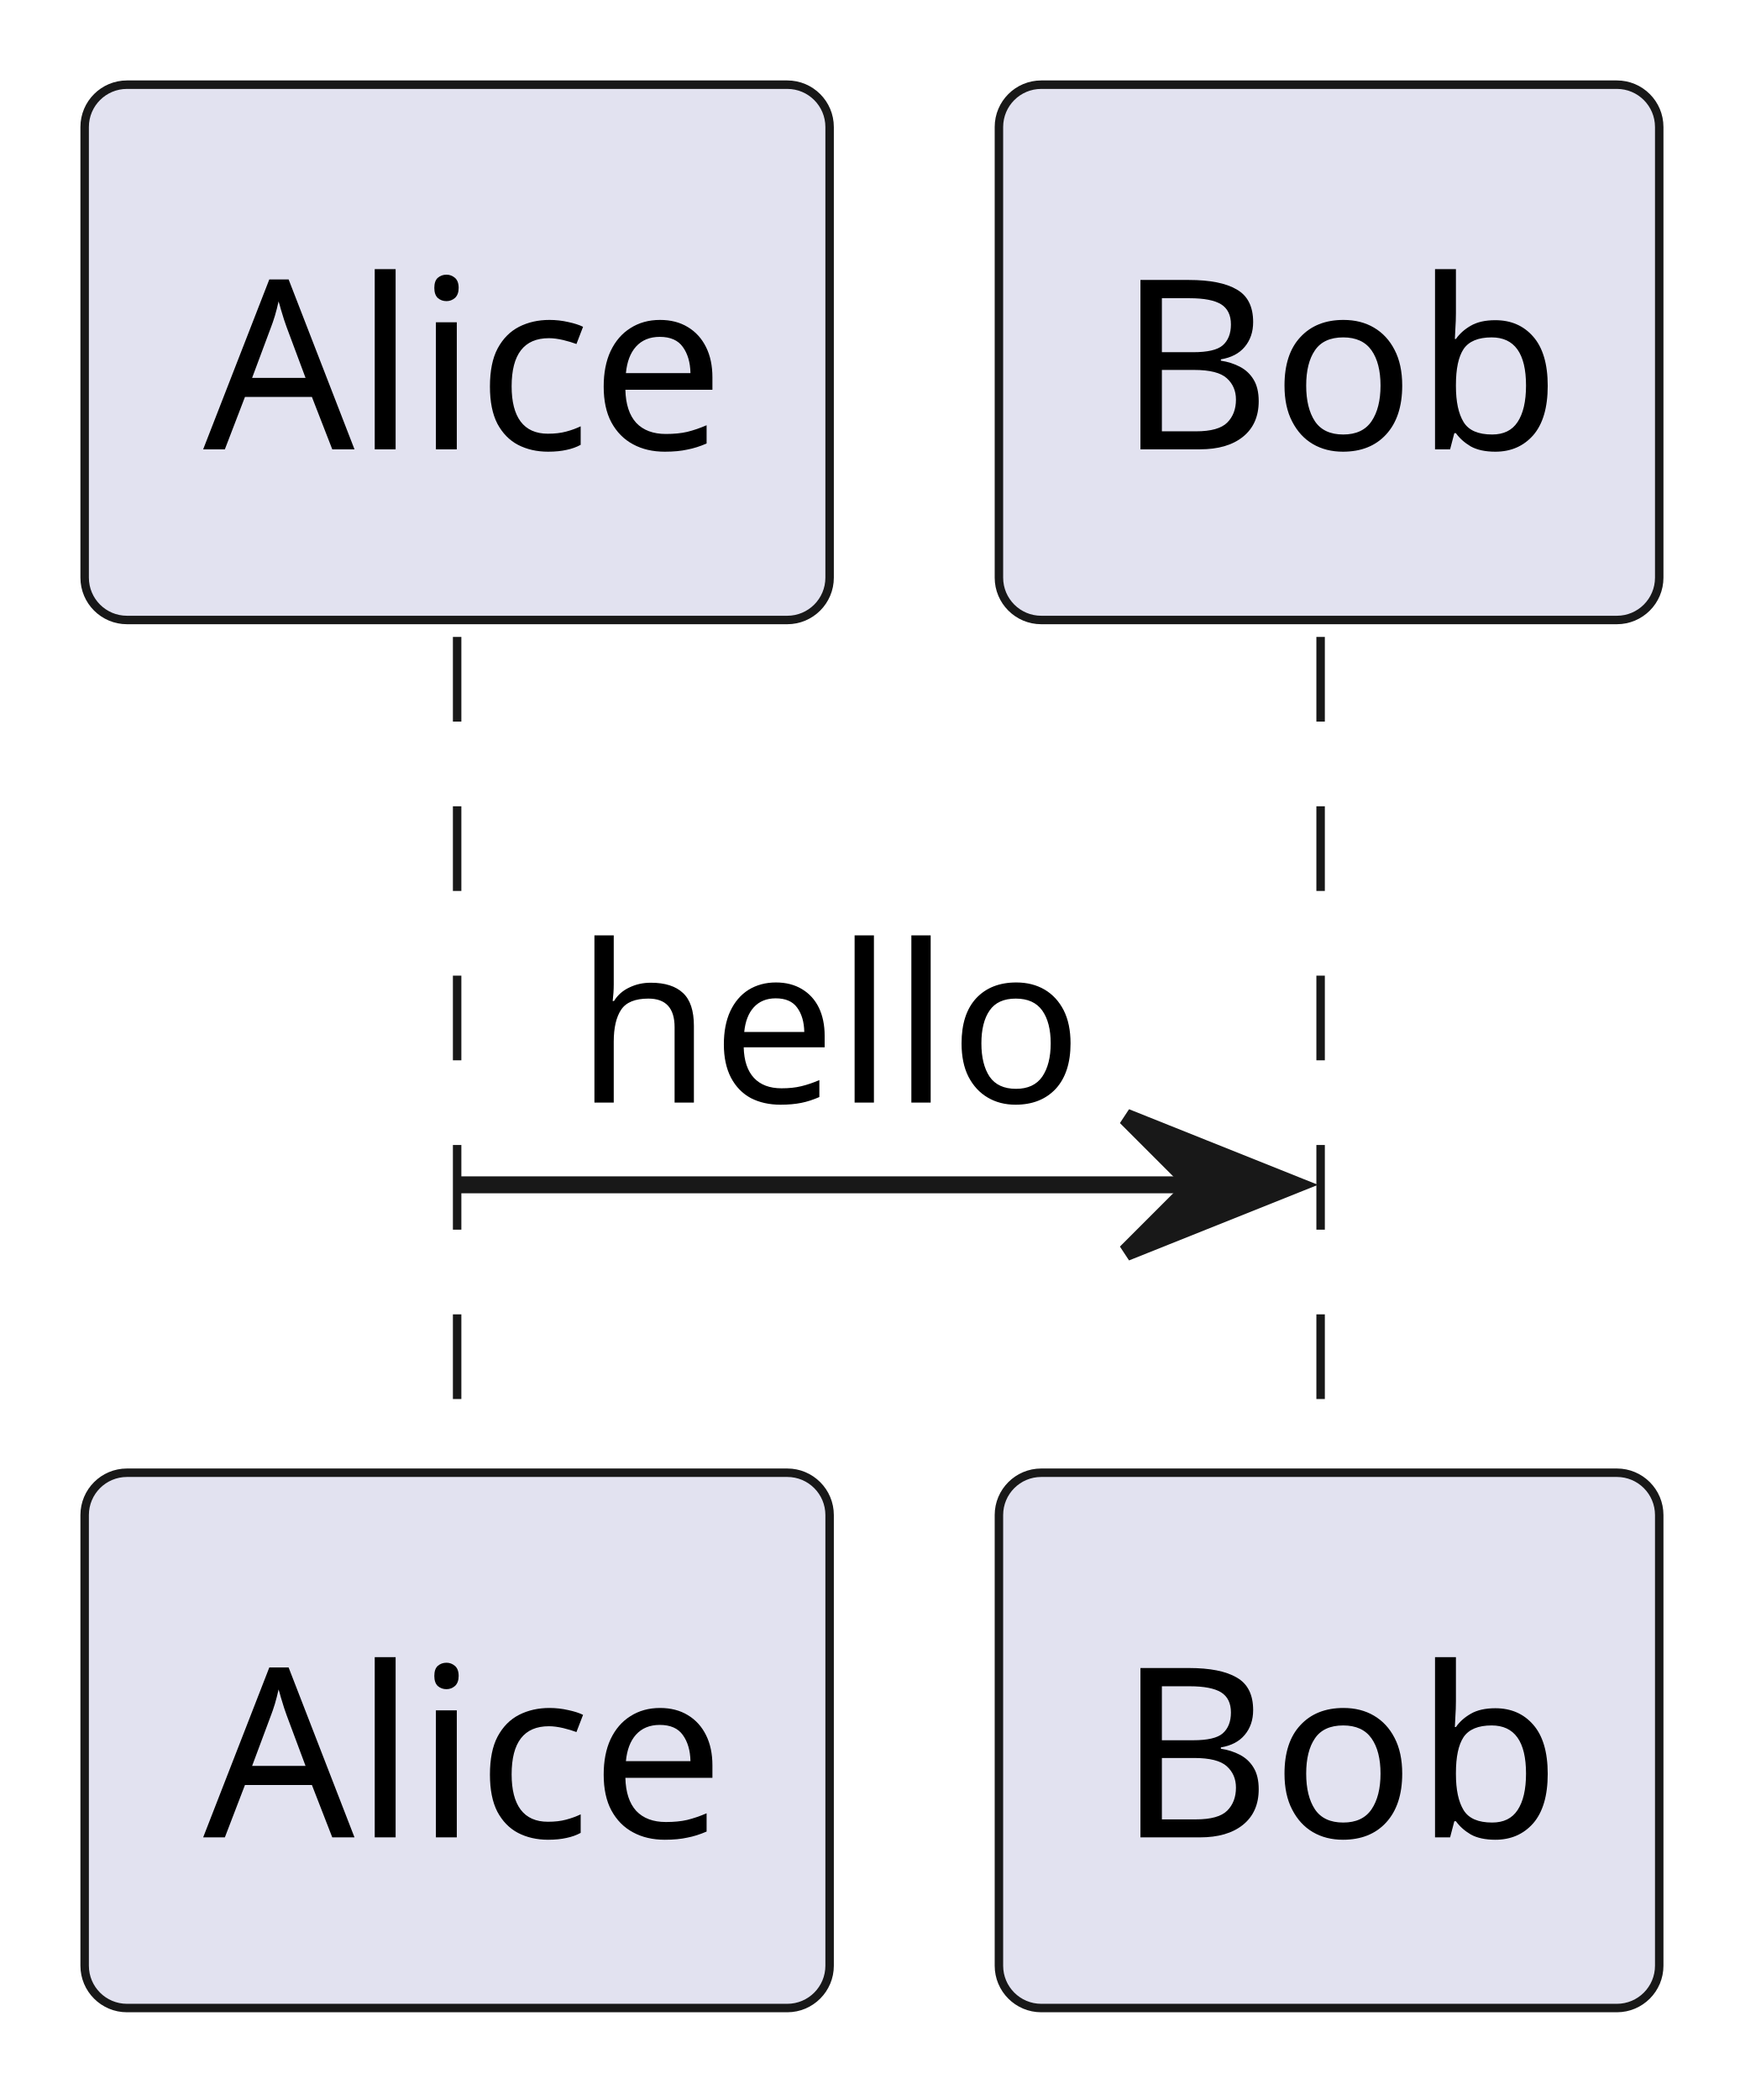
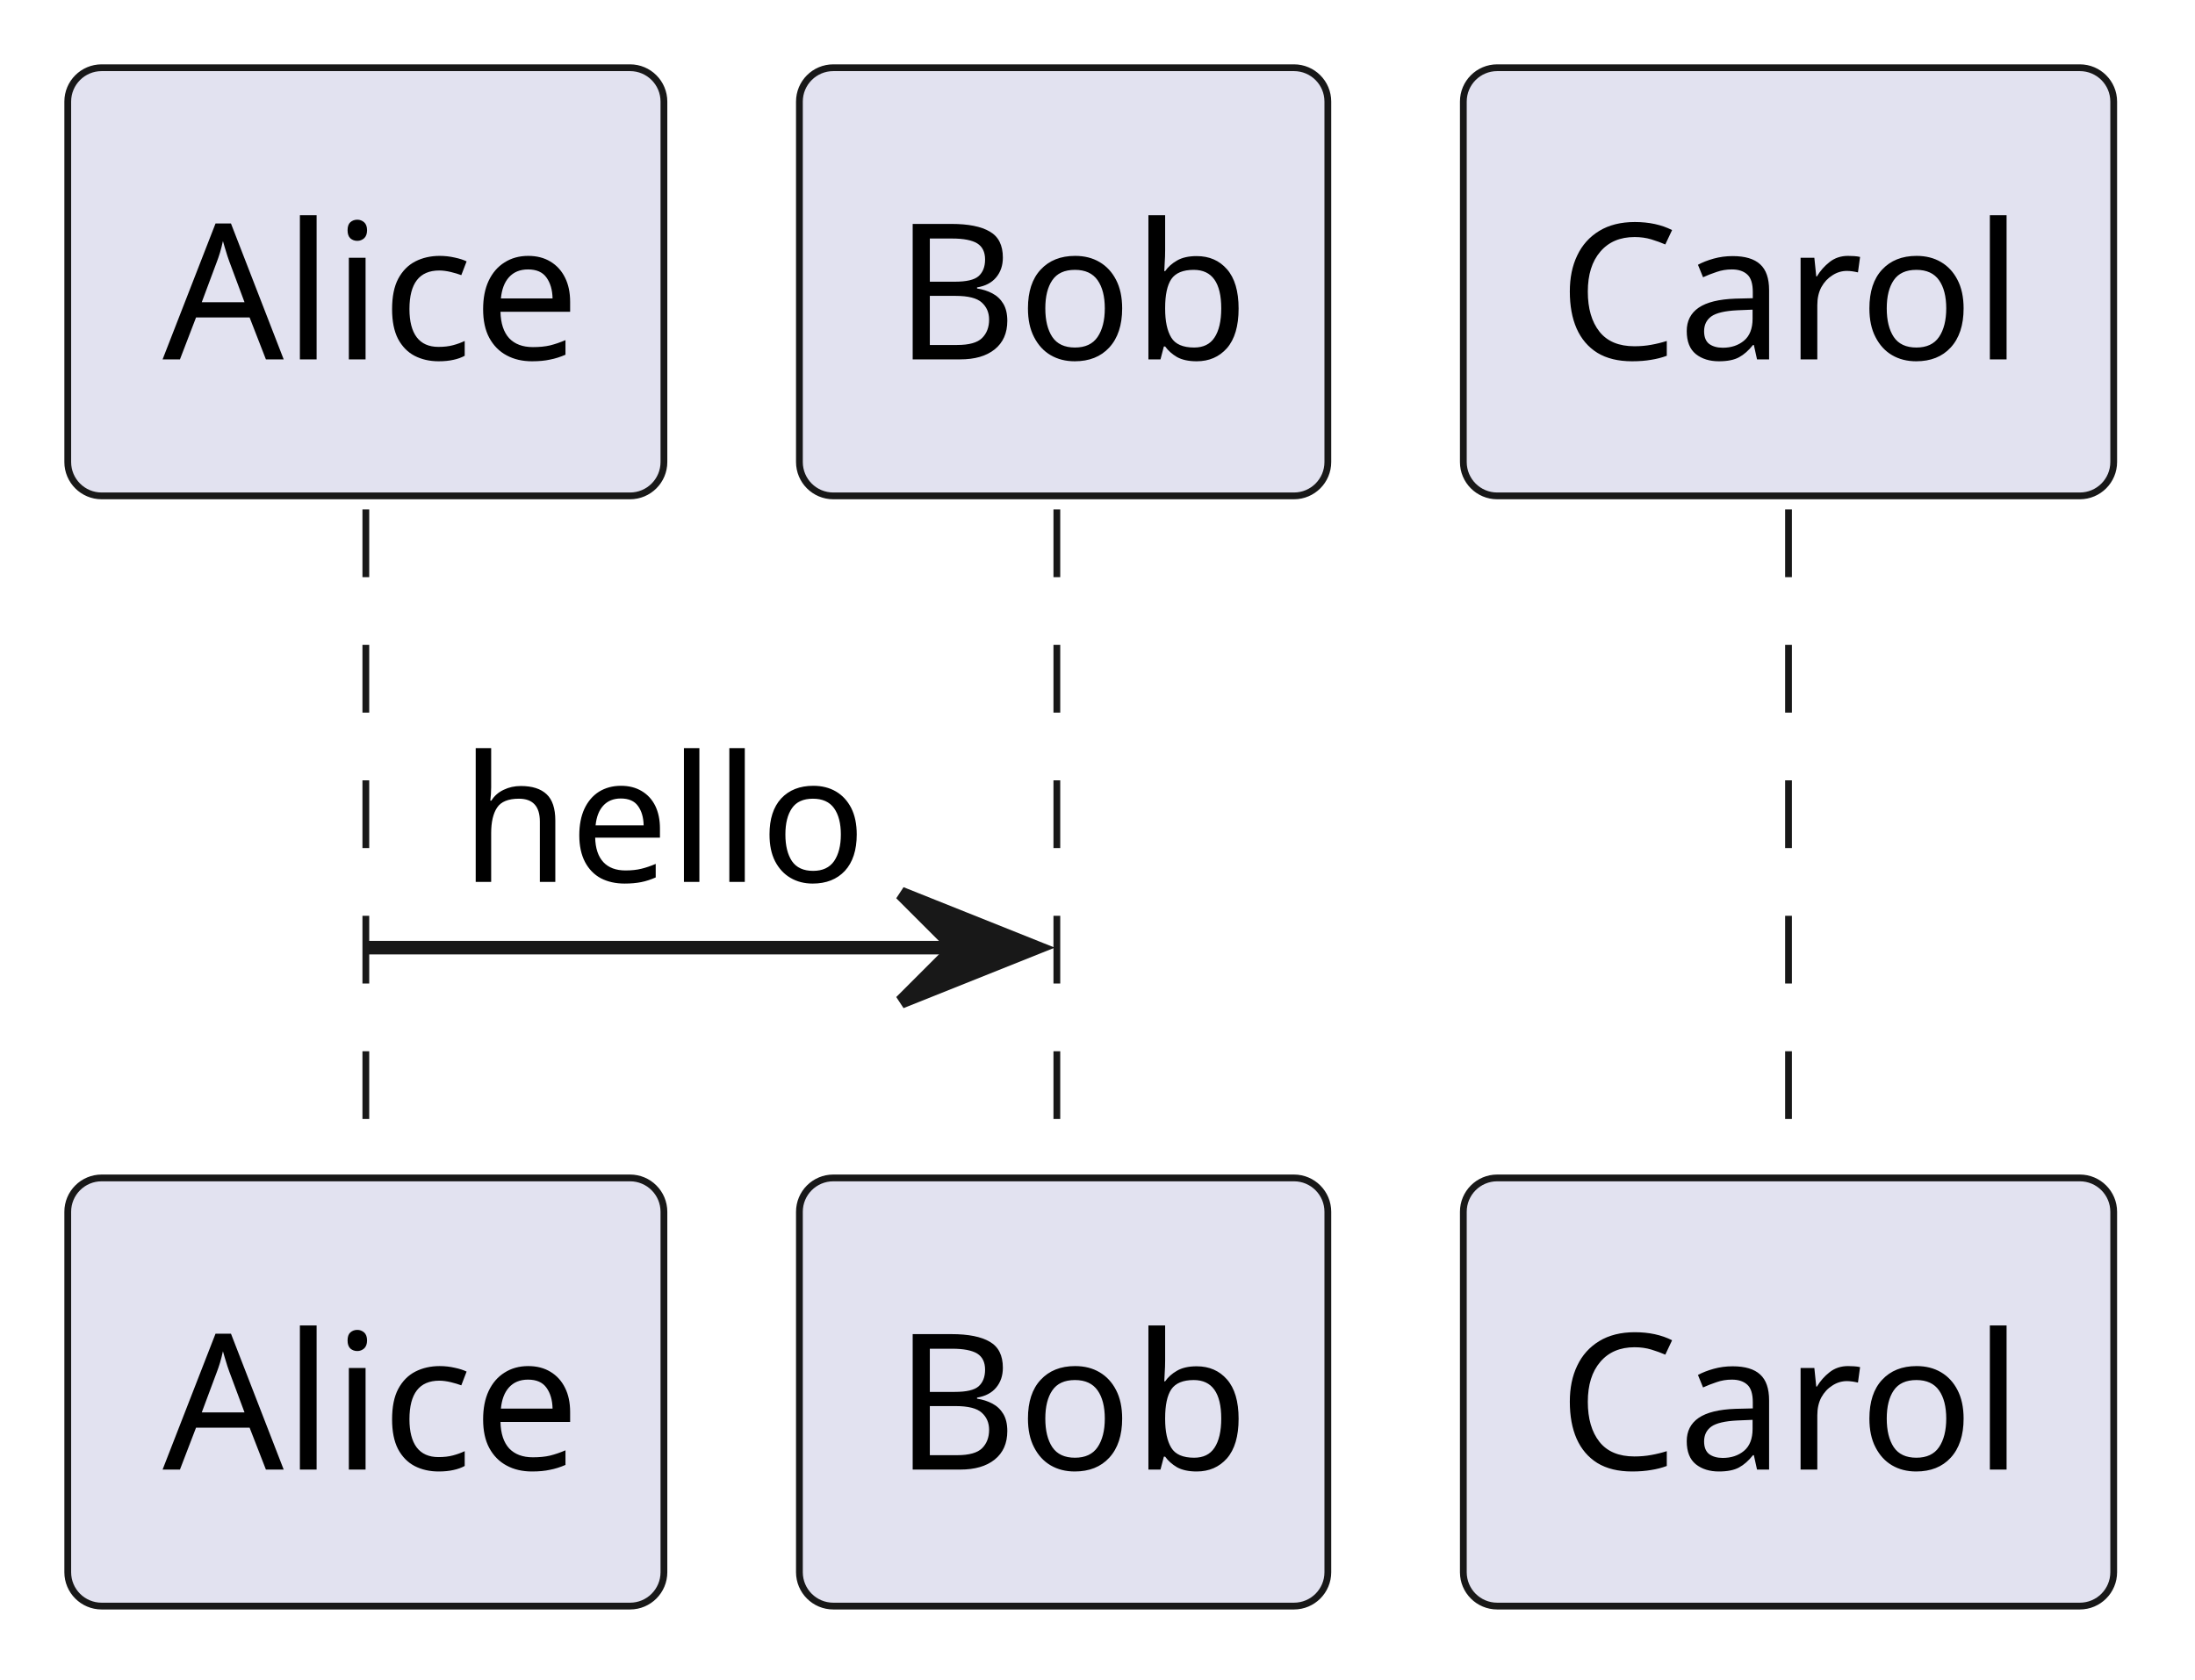
- <svg xmlns="http://www.w3.org/2000/svg" contentStyleType="text/css" height="124px" preserveAspectRatio="none" style="width:104px;height:124px;background:#FFFFFF;" version="1.1" viewBox="0 0 104 124" width="104px" zoomAndPan="magnify">
+ <svg xmlns="http://www.w3.org/2000/svg" contentStyleType="text/css" height="124px" preserveAspectRatio="none" style="width:162px;height:124px;background:#FFFFFF;" version="1.1" viewBox="0 0 162 124" width="162px" zoomAndPan="magnify">
  <defs />
  <g>
    <line style="stroke:#181818;stroke-width:0.5;stroke-dasharray:5.0,5.0;" x1="27" x2="27" y1="37.609" y2="87.961" />
    <line style="stroke:#181818;stroke-width:0.5;stroke-dasharray:5.0,5.0;" x1="78" x2="78" y1="37.609" y2="87.961" />
+     <line style="stroke:#181818;stroke-width:0.5;stroke-dasharray:5.0,5.0;" x1="132" x2="132" y1="37.609" y2="87.961" />
    <rect fill="#E2E2F0" height="31.609" rx="2.5" ry="2.5" style="stroke:#181818;stroke-width:0.5;" width="44" x="5" y="5" />
    <text fill="#000000" font-family="sans-serif" font-size="14" lengthAdjust="spacing" textLength="30" x="12" y="26.533">Alice</text>
    <rect fill="#E2E2F0" height="31.609" rx="2.5" ry="2.5" style="stroke:#181818;stroke-width:0.5;" width="44" x="5" y="86.961" />
    <text fill="#000000" font-family="sans-serif" font-size="14" lengthAdjust="spacing" textLength="30" x="12" y="108.494">Alice</text>
    <rect fill="#E2E2F0" height="31.609" rx="2.5" ry="2.5" style="stroke:#181818;stroke-width:0.5;" width="39" x="59" y="5" />
    <text fill="#000000" font-family="sans-serif" font-size="14" lengthAdjust="spacing" textLength="25" x="66" y="26.533">Bob</text>
    <rect fill="#E2E2F0" height="31.609" rx="2.5" ry="2.5" style="stroke:#181818;stroke-width:0.5;" width="39" x="59" y="86.961" />
    <text fill="#000000" font-family="sans-serif" font-size="14" lengthAdjust="spacing" textLength="25" x="66" y="108.494">Bob</text>
+     <rect fill="#E2E2F0" height="31.609" rx="2.5" ry="2.5" style="stroke:#181818;stroke-width:0.5;" width="48" x="108" y="5" />
+     <text fill="#000000" font-family="sans-serif" font-size="14" lengthAdjust="spacing" textLength="34" x="115" y="26.533">Carol</text>
+     <rect fill="#E2E2F0" height="31.609" rx="2.5" ry="2.5" style="stroke:#181818;stroke-width:0.5;" width="48" x="108" y="86.961" />
+     <text fill="#000000" font-family="sans-serif" font-size="14" lengthAdjust="spacing" textLength="34" x="115" y="108.494">Carol</text>
    <polygon fill="#181818" points="66.5,65.961,76.5,69.961,66.5,73.961,70.5,69.961" style="stroke:#181818;stroke-width:1.0;" />
    <line style="stroke:#181818;stroke-width:1.0;" x1="27" x2="72.5" y1="69.961" y2="69.961" />
    <text fill="#000000" font-family="sans-serif" font-size="13" lengthAdjust="spacing" textLength="27" x="34" y="65.105">hello</text>
  </g>
</svg>
